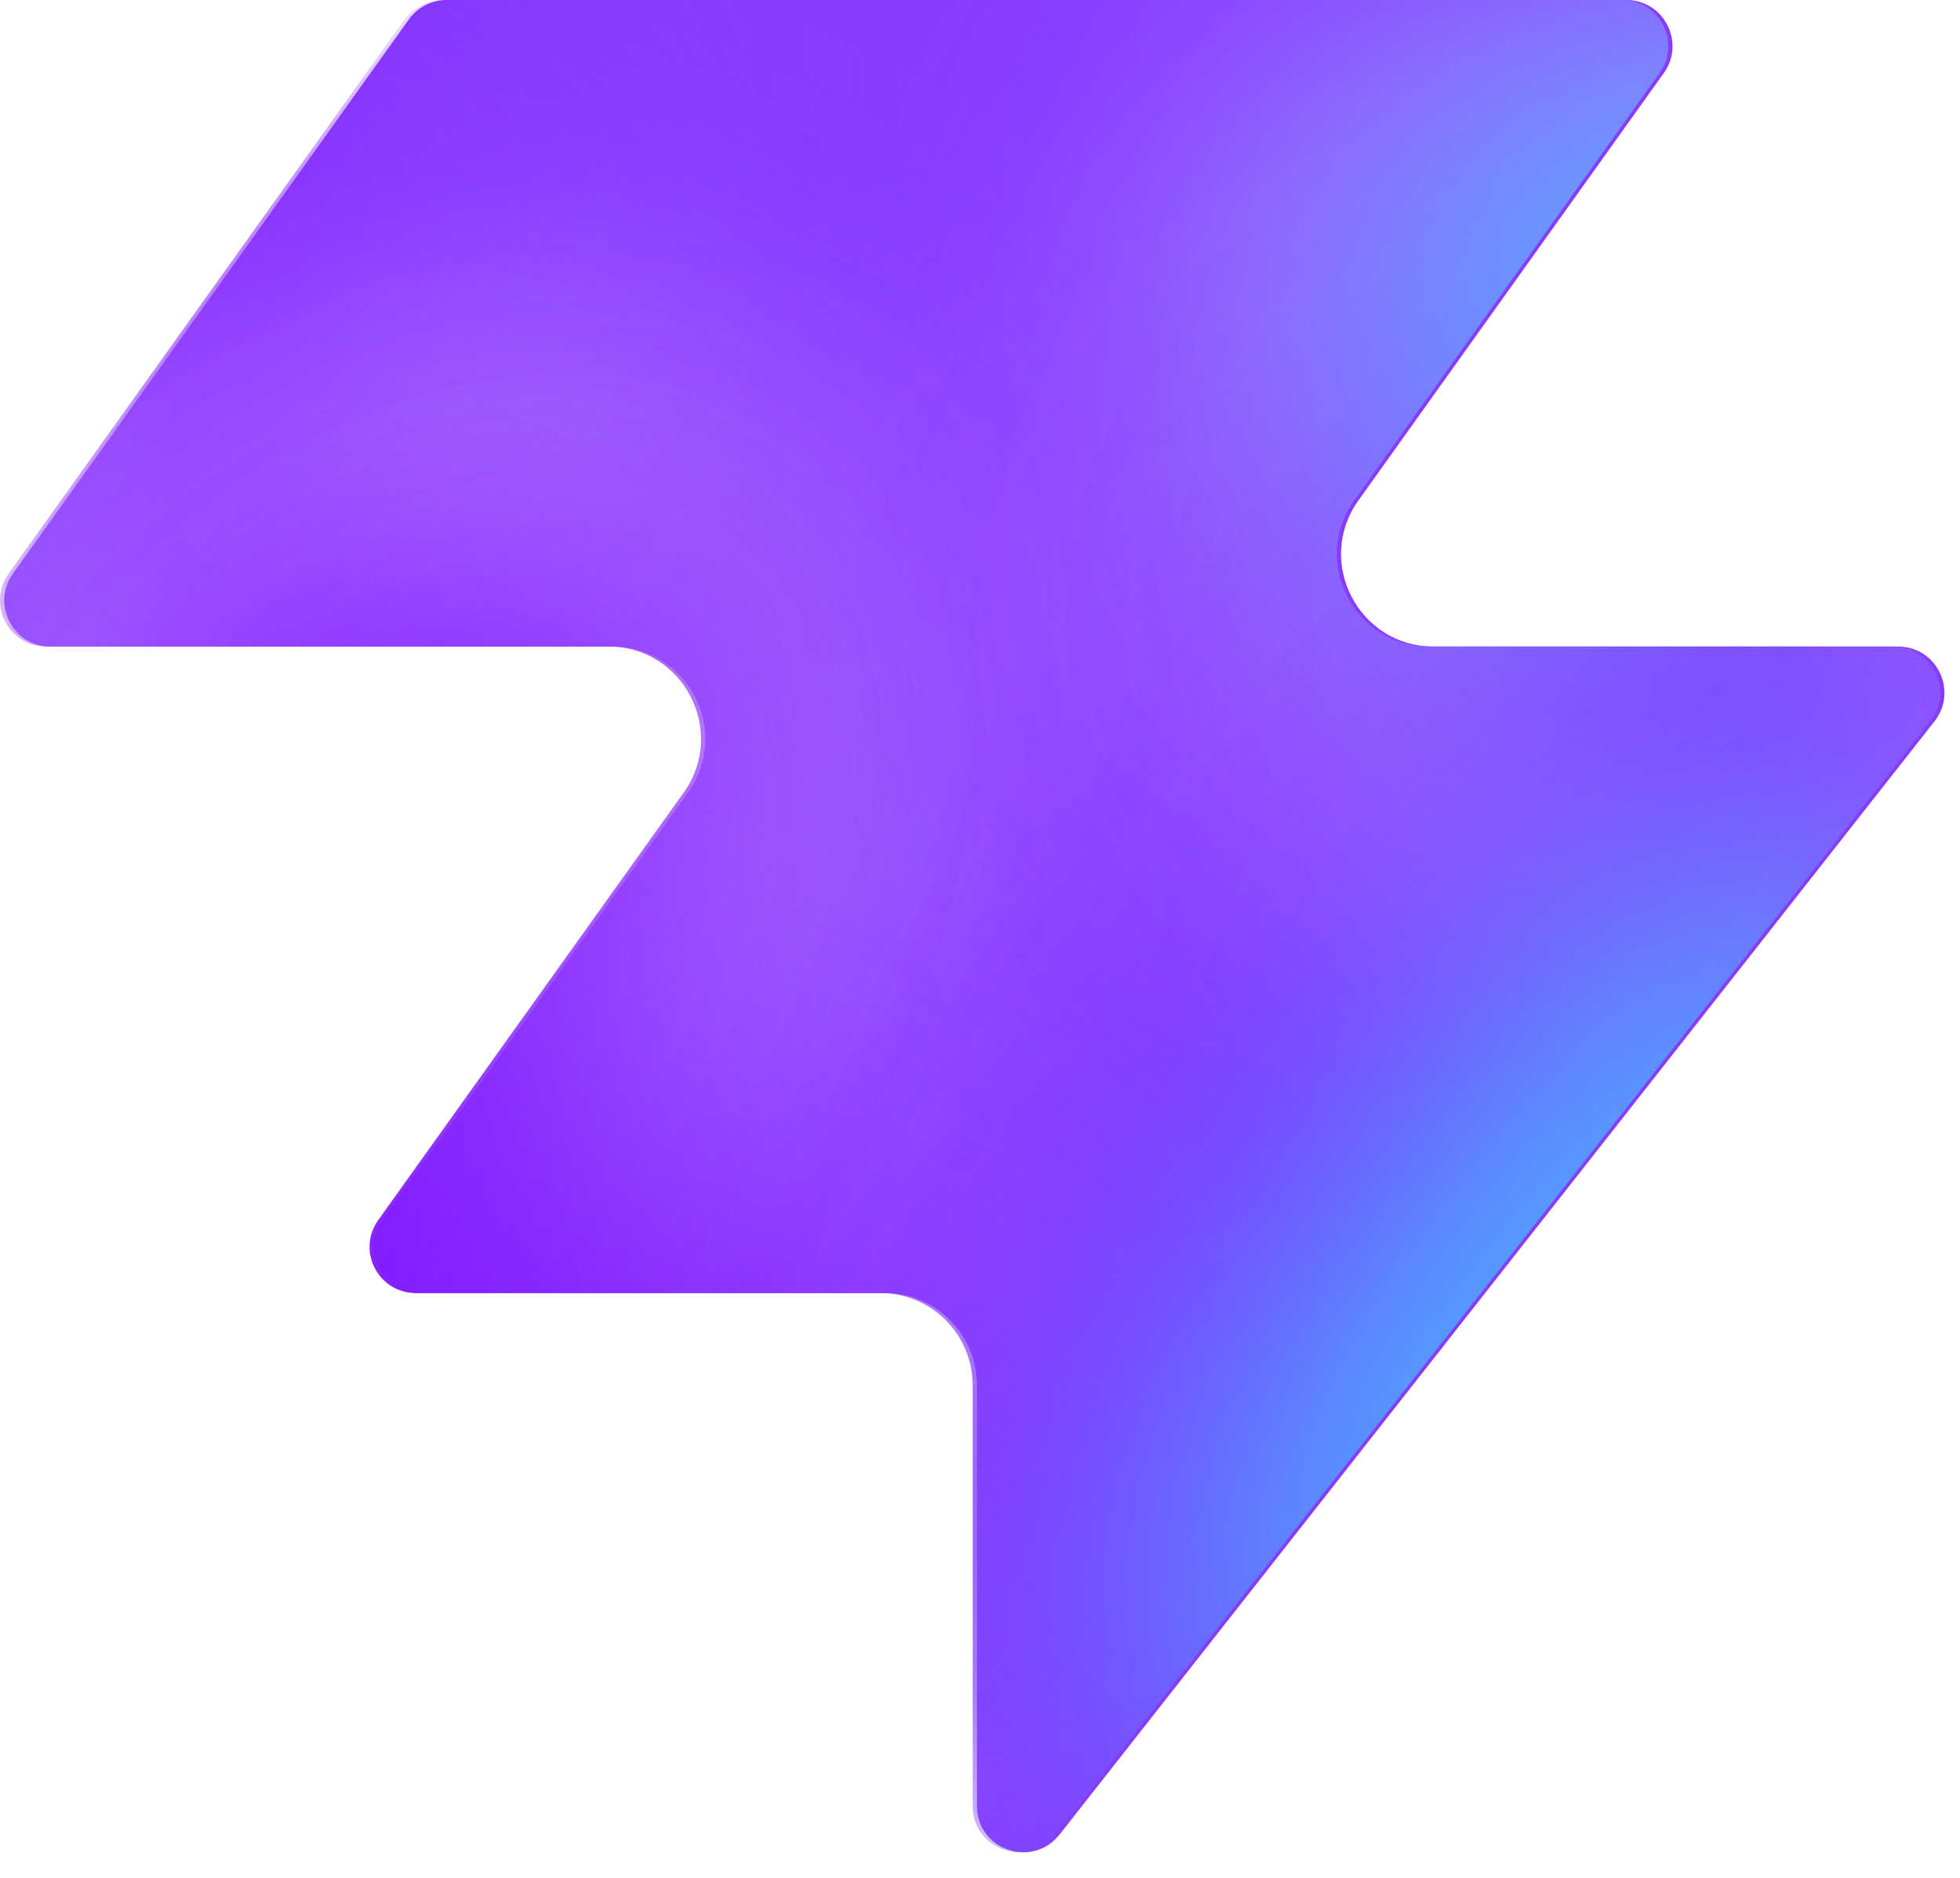
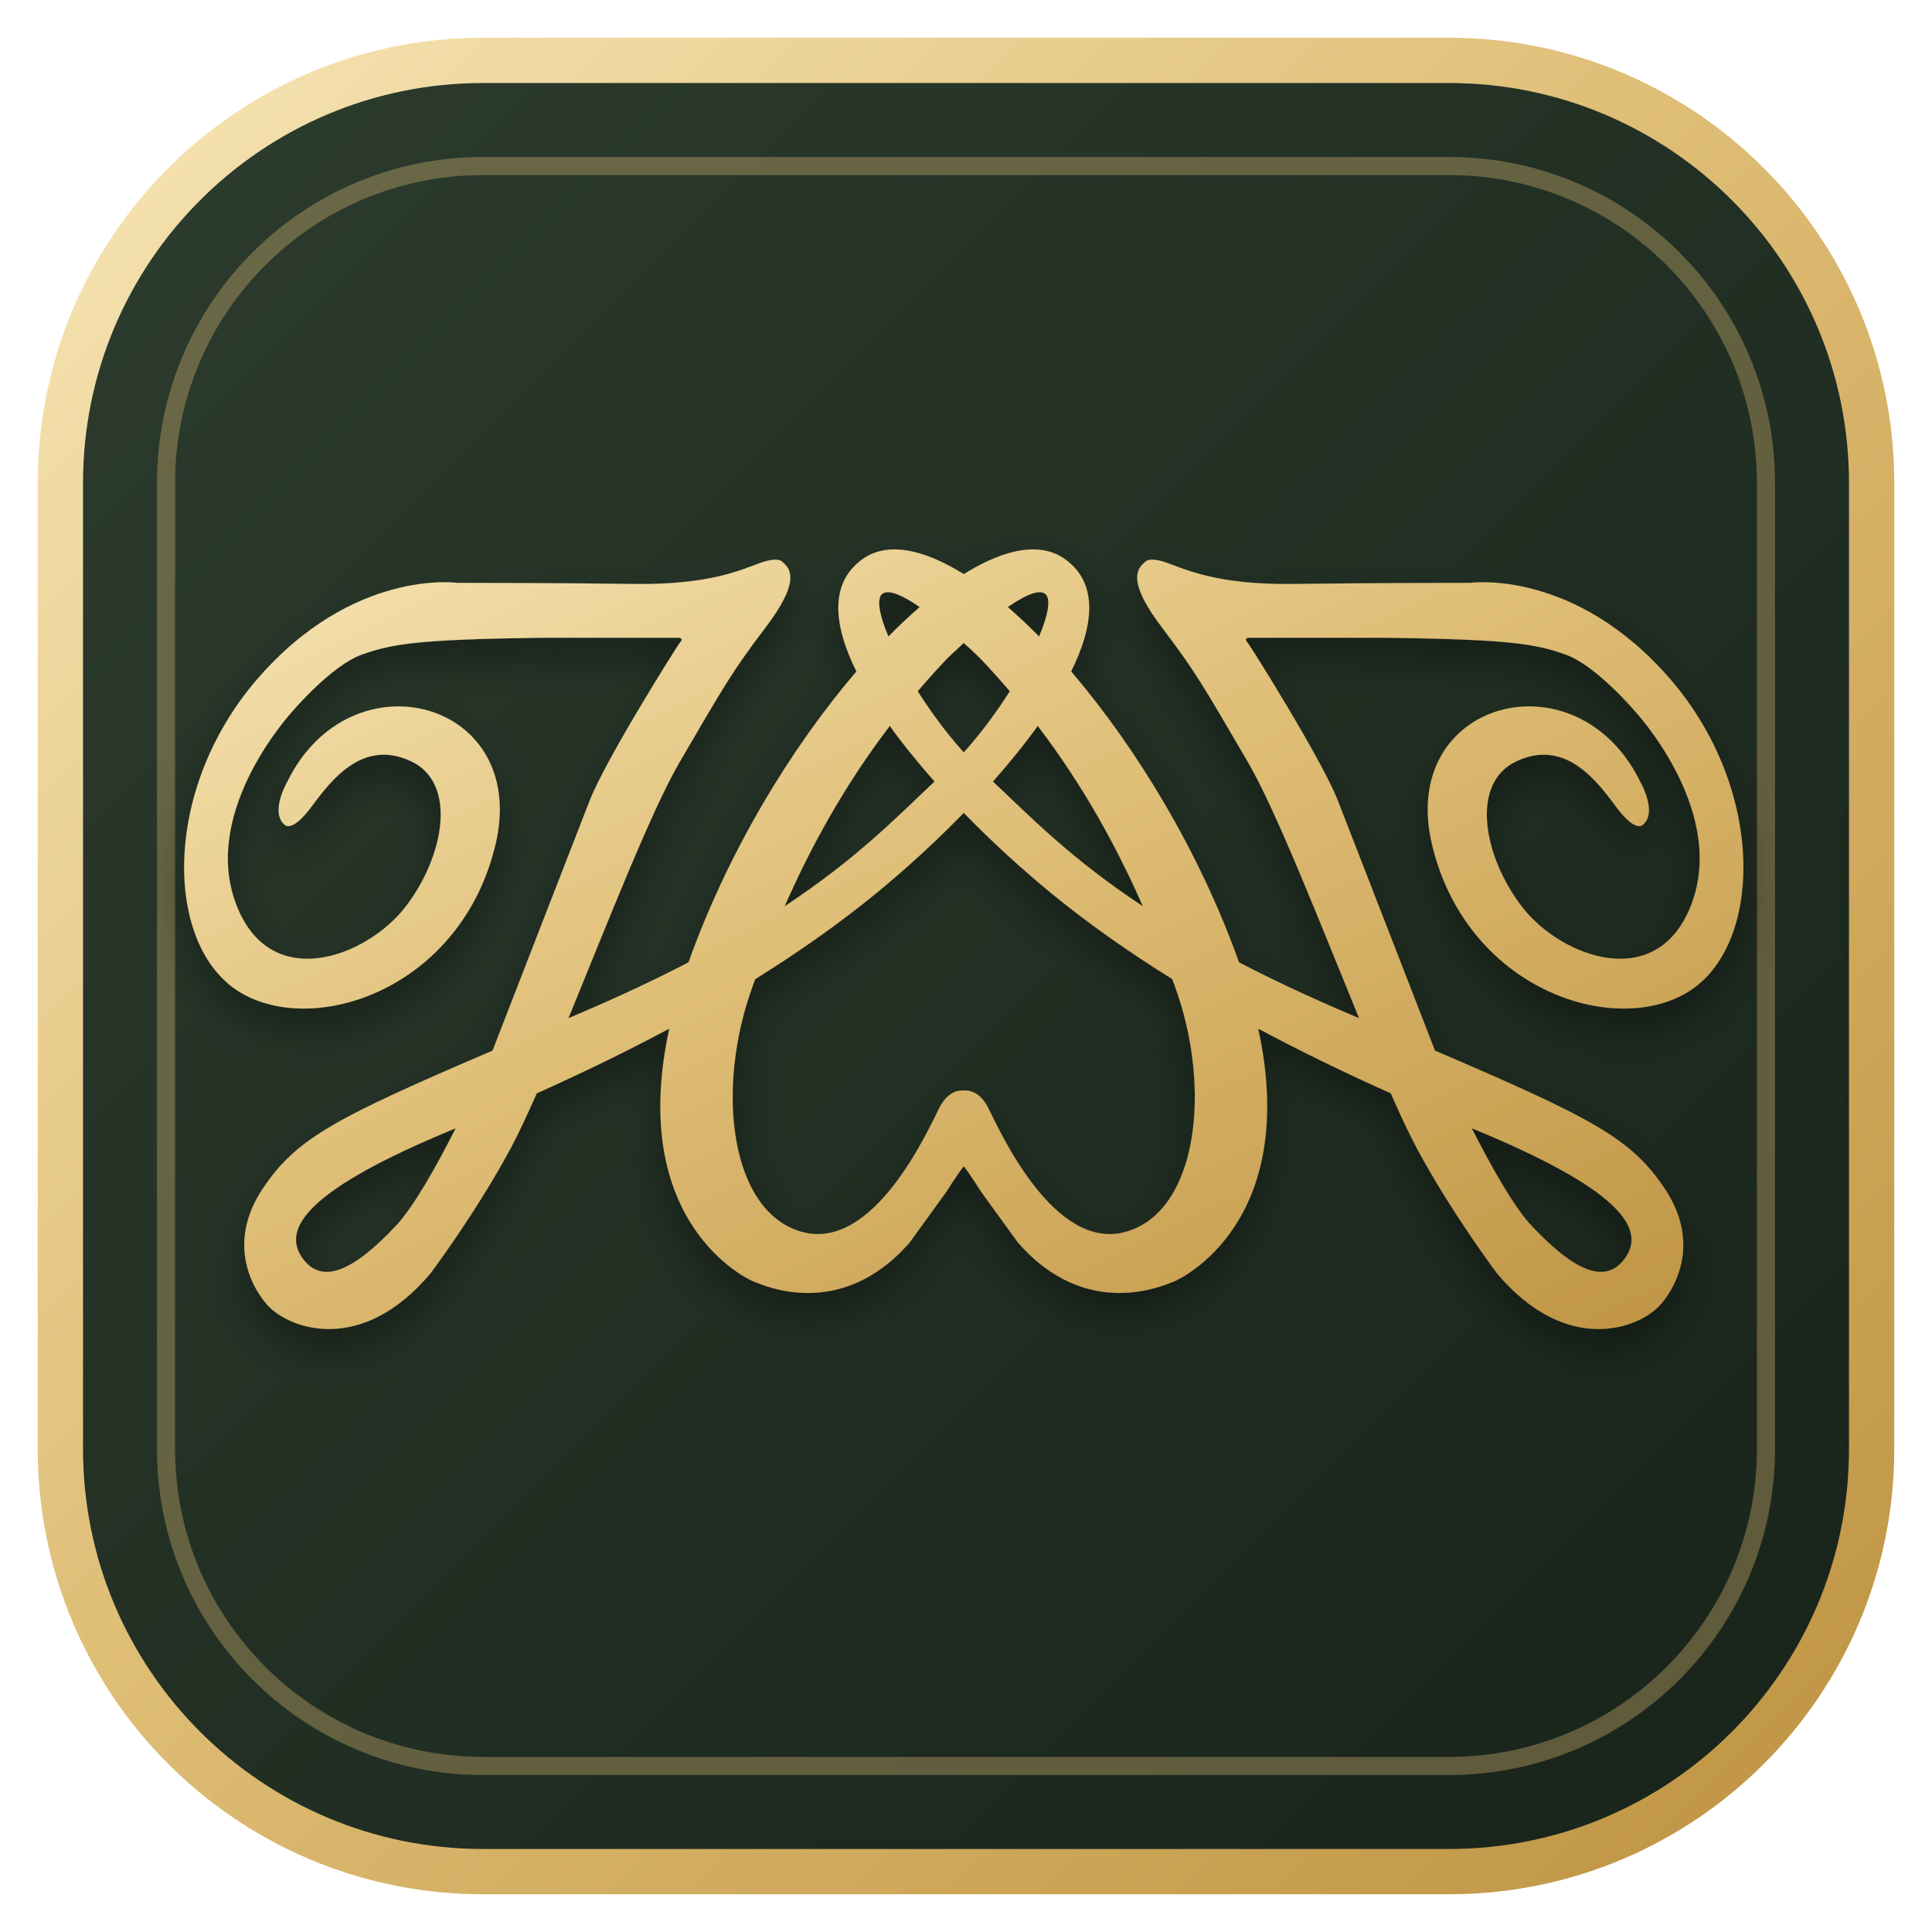
- <svg xmlns="http://www.w3.org/2000/svg" width="48" height="46" fill="none" viewBox="0 0 48 46">
-   <path fill="#863bff" d="M25.946 44.938c-.664.845-2.021.375-2.021-.698V33.937a2.26 2.26 0 0 0-2.262-2.262H10.287c-.92 0-1.456-1.04-.92-1.788l7.48-10.471c1.07-1.497 0-3.578-1.842-3.578H1.237c-.92 0-1.456-1.04-.92-1.788L10.013.474c.214-.297.556-.474.92-.474h28.894c.92 0 1.456 1.04.92 1.788l-7.48 10.471c-1.07 1.498 0 3.579 1.842 3.579h11.377c.943 0 1.473 1.088.89 1.83L25.947 44.94z" style="fill:#863bff;fill:color(display-p3 .525 .23 1);fill-opacity:1" />
-   <mask id="a" width="48" height="46" x="0" y="0" maskUnits="userSpaceOnUse" style="mask-type:alpha">
-     <path fill="#000" d="M25.842 44.938c-.664.844-2.021.375-2.021-.698V33.937a2.26 2.26 0 0 0-2.262-2.262H10.183c-.92 0-1.456-1.04-.92-1.788l7.48-10.471c1.07-1.498 0-3.579-1.842-3.579H1.133c-.92 0-1.456-1.04-.92-1.787L9.91.473c.214-.297.556-.474.92-.474h28.894c.92 0 1.456 1.04.92 1.788l-7.48 10.471c-1.07 1.498 0 3.578 1.842 3.578h11.377c.943 0 1.473 1.088.89 1.832L25.843 44.94z" style="fill:#000;fill-opacity:1" />
-   </mask>
-   <g mask="url(#a)">
-     <g filter="url(#b)">
-       <ellipse cx="5.508" cy="14.704" fill="#ede6ff" rx="5.508" ry="14.704" style="fill:#ede6ff;fill:color(display-p3 .927 .903 1);fill-opacity:1" transform="matrix(.00324 1 1 -.00324 -4.47 31.516)" />
-     </g>
-     <g filter="url(#c)">
-       <ellipse cx="10.399" cy="29.851" fill="#ede6ff" rx="10.399" ry="29.851" style="fill:#ede6ff;fill:color(display-p3 .927 .903 1);fill-opacity:1" transform="matrix(.00324 1 1 -.00324 -39.328 7.883)" />
-     </g>
-     <g filter="url(#d)">
-       <ellipse cx="5.508" cy="30.487" fill="#7e14ff" rx="5.508" ry="30.487" style="fill:#7e14ff;fill:color(display-p3 .492 .077 1);fill-opacity:1" transform="rotate(89.814 -25.913 -14.639)scale(1 -1)" />
-     </g>
-     <g filter="url(#e)">
-       <ellipse cx="5.508" cy="30.599" fill="#7e14ff" rx="5.508" ry="30.599" style="fill:#7e14ff;fill:color(display-p3 .492 .077 1);fill-opacity:1" transform="rotate(89.814 -32.644 -3.334)scale(1 -1)" />
-     </g>
-     <g filter="url(#f)">
-       <ellipse cx="5.508" cy="30.599" fill="#7e14ff" rx="5.508" ry="30.599" style="fill:#7e14ff;fill:color(display-p3 .492 .077 1);fill-opacity:1" transform="matrix(.00324 1 1 -.00324 -34.34 30.47)" />
-     </g>
-     <g filter="url(#g)">
-       <ellipse cx="14.072" cy="22.078" fill="#ede6ff" rx="14.072" ry="22.078" style="fill:#ede6ff;fill:color(display-p3 .927 .903 1);fill-opacity:1" transform="rotate(93.35 24.506 48.493)scale(-1 1)" />
-     </g>
-     <g filter="url(#h)">
-       <ellipse cx="3.47" cy="21.501" fill="#7e14ff" rx="3.47" ry="21.501" style="fill:#7e14ff;fill:color(display-p3 .492 .077 1);fill-opacity:1" transform="rotate(89.009 28.708 47.59)scale(-1 1)" />
-     </g>
-     <g filter="url(#i)">
-       <ellipse cx="3.47" cy="21.501" fill="#7e14ff" rx="3.47" ry="21.501" style="fill:#7e14ff;fill:color(display-p3 .492 .077 1);fill-opacity:1" transform="rotate(89.009 28.708 47.59)scale(-1 1)" />
-     </g>
-     <g filter="url(#j)">
-       <ellipse cx=".387" cy="8.972" fill="#7e14ff" rx="4.407" ry="29.108" style="fill:#7e14ff;fill:color(display-p3 .492 .077 1);fill-opacity:1" transform="rotate(39.51 .387 8.972)" />
-     </g>
-     <g filter="url(#k)">
-       <ellipse cx="47.523" cy="-6.092" fill="#7e14ff" rx="4.407" ry="29.108" style="fill:#7e14ff;fill:color(display-p3 .492 .077 1);fill-opacity:1" transform="rotate(37.892 47.523 -6.092)" />
-     </g>
-     <g filter="url(#l)">
-       <ellipse cx="41.412" cy="6.333" fill="#47bfff" rx="5.971" ry="9.665" style="fill:#47bfff;fill:color(display-p3 .28 .748 1);fill-opacity:1" transform="rotate(37.892 41.412 6.333)" />
-     </g>
-     <g filter="url(#m)">
-       <ellipse cx="-1.879" cy="38.332" fill="#7e14ff" rx="4.407" ry="29.108" style="fill:#7e14ff;fill:color(display-p3 .492 .077 1);fill-opacity:1" transform="rotate(37.892 -1.88 38.332)" />
-     </g>
-     <g filter="url(#n)">
-       <ellipse cx="-1.879" cy="38.332" fill="#7e14ff" rx="4.407" ry="29.108" style="fill:#7e14ff;fill:color(display-p3 .492 .077 1);fill-opacity:1" transform="rotate(37.892 -1.88 38.332)" />
-     </g>
-     <g filter="url(#o)">
-       <ellipse cx="35.651" cy="29.907" fill="#7e14ff" rx="4.407" ry="29.108" style="fill:#7e14ff;fill:color(display-p3 .492 .077 1);fill-opacity:1" transform="rotate(37.892 35.651 29.907)" />
-     </g>
-     <g filter="url(#p)">
-       <ellipse cx="38.418" cy="32.4" fill="#47bfff" rx="5.971" ry="15.297" style="fill:#47bfff;fill:color(display-p3 .28 .748 1);fill-opacity:1" transform="rotate(37.892 38.418 32.4)" />
-     </g>
-   </g>
+ <svg xmlns="http://www.w3.org/2000/svg" viewBox="0 0 64 64" width="64" height="64">
  <defs>
-     <filter id="b" width="60.045" height="41.654" x="-19.77" y="16.149" color-interpolation-filters="sRGB" filterUnits="userSpaceOnUse">
-       <feFlood flood-opacity="0" result="BackgroundImageFix" />
-       <feBlend in="SourceGraphic" in2="BackgroundImageFix" result="shape" />
-       <feGaussianBlur result="effect1_foregroundBlur_2002_17158" stdDeviation="7.659" />
-     </filter>
-     <filter id="c" width="90.34" height="51.437" x="-54.613" y="-7.533" color-interpolation-filters="sRGB" filterUnits="userSpaceOnUse">
-       <feFlood flood-opacity="0" result="BackgroundImageFix" />
-       <feBlend in="SourceGraphic" in2="BackgroundImageFix" result="shape" />
-       <feGaussianBlur result="effect1_foregroundBlur_2002_17158" stdDeviation="7.659" />
-     </filter>
-     <filter id="d" width="79.355" height="29.4" x="-49.64" y="2.03" color-interpolation-filters="sRGB" filterUnits="userSpaceOnUse">
-       <feFlood flood-opacity="0" result="BackgroundImageFix" />
-       <feBlend in="SourceGraphic" in2="BackgroundImageFix" result="shape" />
-       <feGaussianBlur result="effect1_foregroundBlur_2002_17158" stdDeviation="4.596" />
-     </filter>
-     <filter id="e" width="79.579" height="29.4" x="-45.045" y="20.029" color-interpolation-filters="sRGB" filterUnits="userSpaceOnUse">
-       <feFlood flood-opacity="0" result="BackgroundImageFix" />
-       <feBlend in="SourceGraphic" in2="BackgroundImageFix" result="shape" />
-       <feGaussianBlur result="effect1_foregroundBlur_2002_17158" stdDeviation="4.596" />
-     </filter>
-     <filter id="f" width="79.579" height="29.4" x="-43.513" y="21.178" color-interpolation-filters="sRGB" filterUnits="userSpaceOnUse">
-       <feFlood flood-opacity="0" result="BackgroundImageFix" />
-       <feBlend in="SourceGraphic" in2="BackgroundImageFix" result="shape" />
-       <feGaussianBlur result="effect1_foregroundBlur_2002_17158" stdDeviation="4.596" />
-     </filter>
-     <filter id="g" width="74.749" height="58.852" x="15.756" y="-17.901" color-interpolation-filters="sRGB" filterUnits="userSpaceOnUse">
-       <feFlood flood-opacity="0" result="BackgroundImageFix" />
-       <feBlend in="SourceGraphic" in2="BackgroundImageFix" result="shape" />
-       <feGaussianBlur result="effect1_foregroundBlur_2002_17158" stdDeviation="7.659" />
-     </filter>
-     <filter id="h" width="61.377" height="25.362" x="23.548" y="2.284" color-interpolation-filters="sRGB" filterUnits="userSpaceOnUse">
-       <feFlood flood-opacity="0" result="BackgroundImageFix" />
-       <feBlend in="SourceGraphic" in2="BackgroundImageFix" result="shape" />
-       <feGaussianBlur result="effect1_foregroundBlur_2002_17158" stdDeviation="4.596" />
-     </filter>
-     <filter id="i" width="61.377" height="25.362" x="23.548" y="2.284" color-interpolation-filters="sRGB" filterUnits="userSpaceOnUse">
-       <feFlood flood-opacity="0" result="BackgroundImageFix" />
-       <feBlend in="SourceGraphic" in2="BackgroundImageFix" result="shape" />
-       <feGaussianBlur result="effect1_foregroundBlur_2002_17158" stdDeviation="4.596" />
-     </filter>
-     <filter id="j" width="56.045" height="63.649" x="-27.636" y="-22.853" color-interpolation-filters="sRGB" filterUnits="userSpaceOnUse">
-       <feFlood flood-opacity="0" result="BackgroundImageFix" />
-       <feBlend in="SourceGraphic" in2="BackgroundImageFix" result="shape" />
-       <feGaussianBlur result="effect1_foregroundBlur_2002_17158" stdDeviation="4.596" />
-     </filter>
-     <filter id="k" width="54.814" height="64.646" x="20.116" y="-38.415" color-interpolation-filters="sRGB" filterUnits="userSpaceOnUse">
-       <feFlood flood-opacity="0" result="BackgroundImageFix" />
-       <feBlend in="SourceGraphic" in2="BackgroundImageFix" result="shape" />
-       <feGaussianBlur result="effect1_foregroundBlur_2002_17158" stdDeviation="4.596" />
-     </filter>
-     <filter id="l" width="33.541" height="35.313" x="24.641" y="-11.323" color-interpolation-filters="sRGB" filterUnits="userSpaceOnUse">
-       <feFlood flood-opacity="0" result="BackgroundImageFix" />
-       <feBlend in="SourceGraphic" in2="BackgroundImageFix" result="shape" />
-       <feGaussianBlur result="effect1_foregroundBlur_2002_17158" stdDeviation="4.596" />
-     </filter>
-     <filter id="m" width="54.814" height="64.646" x="-29.286" y="6.009" color-interpolation-filters="sRGB" filterUnits="userSpaceOnUse">
-       <feFlood flood-opacity="0" result="BackgroundImageFix" />
-       <feBlend in="SourceGraphic" in2="BackgroundImageFix" result="shape" />
-       <feGaussianBlur result="effect1_foregroundBlur_2002_17158" stdDeviation="4.596" />
-     </filter>
-     <filter id="n" width="54.814" height="64.646" x="-29.286" y="6.009" color-interpolation-filters="sRGB" filterUnits="userSpaceOnUse">
-       <feFlood flood-opacity="0" result="BackgroundImageFix" />
-       <feBlend in="SourceGraphic" in2="BackgroundImageFix" result="shape" />
-       <feGaussianBlur result="effect1_foregroundBlur_2002_17158" stdDeviation="4.596" />
-     </filter>
-     <filter id="o" width="54.814" height="64.646" x="8.244" y="-2.416" color-interpolation-filters="sRGB" filterUnits="userSpaceOnUse">
-       <feFlood flood-opacity="0" result="BackgroundImageFix" />
-       <feBlend in="SourceGraphic" in2="BackgroundImageFix" result="shape" />
-       <feGaussianBlur result="effect1_foregroundBlur_2002_17158" stdDeviation="4.596" />
-     </filter>
-     <filter id="p" width="39.409" height="43.623" x="18.713" y="10.588" color-interpolation-filters="sRGB" filterUnits="userSpaceOnUse">
-       <feFlood flood-opacity="0" result="BackgroundImageFix" />
-       <feBlend in="SourceGraphic" in2="BackgroundImageFix" result="shape" />
-       <feGaussianBlur result="effect1_foregroundBlur_2002_17158" stdDeviation="4.596" />
+     <linearGradient id="hohGreen" x1="0%" y1="0%" x2="100%" y2="100%">
+       <stop offset="0%" stop-color="#2c3c2e" />
+       <stop offset="100%" stop-color="#18231a" />
+     </linearGradient>
+     <linearGradient id="hohGold" x1="0%" y1="0%" x2="100%" y2="100%">
+       <stop offset="0%" stop-color="#f7e5b5" />
+       <stop offset="45%" stop-color="#dfbe76" />
+       <stop offset="100%" stop-color="#be9342" />
+     </linearGradient>
+     <filter id="subtleGlow" x="-10%" y="-10%" width="120%" height="120%">
+       <feDropShadow dx="0" dy="1" stdDeviation="1" flood-color="#000000" flood-opacity="0.35" />
    </filter>
  </defs>
+   <rect x="2" y="2" width="60" height="60" rx="14" fill="url(#hohGreen)" stroke="url(#hohGold)" stroke-width="1.5" />
+   <rect x="5.5" y="5.5" width="53" height="53" rx="10.5" fill="none" stroke="#dfbe76" stroke-width="0.6" stroke-opacity="0.35" />
+   <g transform="translate(6.1, 18.2) scale(0.698)" fill="url(#hohGold)" filter="url(#subtleGlow)">
+     <path d="M61.269 27.536C68.069 30.348 69.423 32.215 68.374 33.65C67.43 34.939 65.934 34.193 63.974 32.127C63.112 31.221 62.018 29.265 61.107 27.47C61.161 27.491 61.215 27.514 61.269 27.536ZM47.01 20.7C48.805 25.602 48.096 31.433 44.685 32.387C41.272 33.34 38.693 27.562 38.162 26.506C37.775 25.733 37.253 25.662 37 25.679C36.746 25.662 36.225 25.733 35.837 26.506C35.305 27.562 32.728 33.34 29.314 32.387C25.902 31.433 25.193 25.602 26.99 20.7C27.027 20.598 27.065 20.494 27.104 20.392C29.126 19.133 31.071 17.774 32.879 16.29C34.251 15.164 35.672 13.867 37 12.502C38.327 13.867 39.749 15.164 41.119 16.29C42.929 17.774 44.873 19.133 46.896 20.392C46.935 20.494 46.973 20.598 47.01 20.7ZM33.489 8.374C34.118 9.25 34.838 10.139 35.616 11.015C33.836 12.687 31.933 14.668 28.497 16.939C29.73 14.14 31.307 11.239 33.489 8.374ZM33.181 2.076C33.519 1.905 34.186 2.235 34.91 2.735C34.42 3.161 33.921 3.63 33.423 4.136C32.967 3.054 32.834 2.252 33.181 2.076ZM40.817 2.076C41.165 2.252 41.033 3.054 40.577 4.136C40.078 3.63 39.581 3.161 39.089 2.735C39.814 2.235 40.48 1.905 40.817 2.076ZM34.813 6.731C35.258 6.208 35.725 5.688 36.217 5.171C36.217 5.171 36.532 4.862 37 4.437C37.468 4.861 37.783 5.171 37.783 5.171C38.274 5.688 38.741 6.208 39.186 6.731C38.558 7.722 37.808 8.736 37 9.636C36.191 8.736 35.442 7.722 34.813 6.731ZM45.503 16.939C42.067 14.668 40.165 12.687 38.382 11.015C39.161 10.139 39.88 9.25 40.51 8.374C42.694 11.239 44.269 14.14 45.503 16.939ZM10.025 32.127C8.068 34.193 6.57 34.939 5.626 33.65C4.576 32.215 5.93 30.348 12.73 27.536C12.783 27.514 12.837 27.491 12.89 27.47C11.981 29.265 10.886 31.221 10.025 32.127ZM70.548 6.177C65.996 0.89 61.041 1.587 61.041 1.587C61.041 1.587 56.288 1.587 52.648 1.638C49.008 1.689 47.517 0.941 46.631 0.631C45.747 0.321 45.595 0.605 45.595 0.605C45.14 0.967 44.837 1.638 46.404 3.701C47.971 5.765 48.351 6.436 50.474 10.073C51.837 12.405 53.902 17.714 55.763 22.248C55.601 22.181 55.442 22.111 55.277 22.042C53.299 21.198 51.578 20.384 50.062 19.596C48.193 14.35 45.191 9.405 42.095 5.793C43.207 3.548 43.361 1.6 41.829 0.478C40.66 -0.382 38.943 -0.041 37 1.172C35.058 -0.041 33.34 -0.382 32.169 0.478C30.639 1.6 30.793 3.548 31.905 5.793C28.809 9.405 25.806 14.35 23.938 19.596C22.421 20.384 20.7 21.198 18.723 22.042C18.559 22.111 18.398 22.181 18.238 22.248C20.097 17.714 22.164 12.404 23.526 10.073C25.648 6.436 26.028 5.765 27.595 3.701C29.163 1.638 28.859 0.967 28.405 0.605C28.405 0.605 28.253 0.321 27.368 0.631C26.484 0.941 24.99 1.689 21.351 1.638C17.711 1.587 12.958 1.587 12.958 1.587C12.958 1.587 8.003 0.89 3.451 6.177C-1.099 11.466 -0.921 18.843 2.644 21.011C6.208 23.176 13.16 20.829 14.779 13.994C16.397 7.157 7.902 4.888 4.894 11.028C4.894 11.028 4.06 12.472 4.766 13.065C4.766 13.065 5.096 13.504 6.081 12.162C7.068 10.82 8.534 9.016 10.758 10.048C12.982 11.078 12.352 14.561 10.505 16.961C8.661 19.359 3.983 21.14 2.417 16.703C0.849 12.265 5.171 7.648 5.171 7.648C5.171 7.648 6.991 5.507 8.432 4.991C9.875 4.475 11.113 4.27 17.003 4.191H23.45C23.45 4.191 23.728 4.191 23.551 4.398C23.375 4.604 20.011 9.97 19.252 11.904C18.494 13.839 14.66 23.727 14.66 23.727C14.66 23.727 14.652 23.749 14.634 23.787C7.175 26.984 5.344 27.943 3.756 30.297C1.91 33.031 3.364 35.232 3.983 35.894C5.018 37.003 8.423 38.242 11.693 34.356C11.693 34.356 13.817 31.533 15.469 28.474C15.841 27.783 16.27 26.867 16.733 25.814C18.832 24.873 20.948 23.853 23.026 22.741C21.018 31.948 26.721 34.642 27.065 34.76C27.444 34.889 31.144 36.66 34.431 32.893L36.149 30.52C36.149 30.52 36.701 29.645 37 29.272C37.297 29.645 37.849 30.52 37.849 30.52L39.569 32.893C42.856 36.66 46.555 34.889 46.935 34.76C47.278 34.642 52.981 31.948 50.972 22.741C53.052 23.853 55.168 24.873 57.266 25.814C57.729 26.867 58.157 27.783 58.53 28.474C60.182 31.533 62.306 34.356 62.306 34.356C65.575 38.242 68.981 37.003 70.017 35.894C70.636 35.232 72.091 33.031 70.243 30.297C68.655 27.943 66.824 26.984 59.366 23.787C59.349 23.749 59.34 23.727 59.34 23.727C59.34 23.727 55.505 13.839 54.747 11.904C53.988 9.97 50.626 4.604 50.449 4.398C50.272 4.191 50.55 4.191 50.55 4.191H56.996C62.888 4.27 64.124 4.475 65.567 4.991C67.008 5.507 68.828 7.648 68.828 7.648C68.828 7.648 73.15 12.265 71.583 16.703C70.017 21.14 65.339 19.359 63.494 16.961C61.649 14.561 61.016 11.078 63.241 10.048C65.466 9.016 66.932 10.82 67.918 12.162C68.905 13.504 69.233 13.065 69.233 13.065C69.942 12.472 69.106 11.028 69.106 11.028C66.097 4.887 57.603 7.157 59.22 13.994C60.838 20.829 67.791 23.176 71.357 21.011C74.922 18.843 75.098 11.466 70.548 6.177Z" />
+   </g>
</svg>
